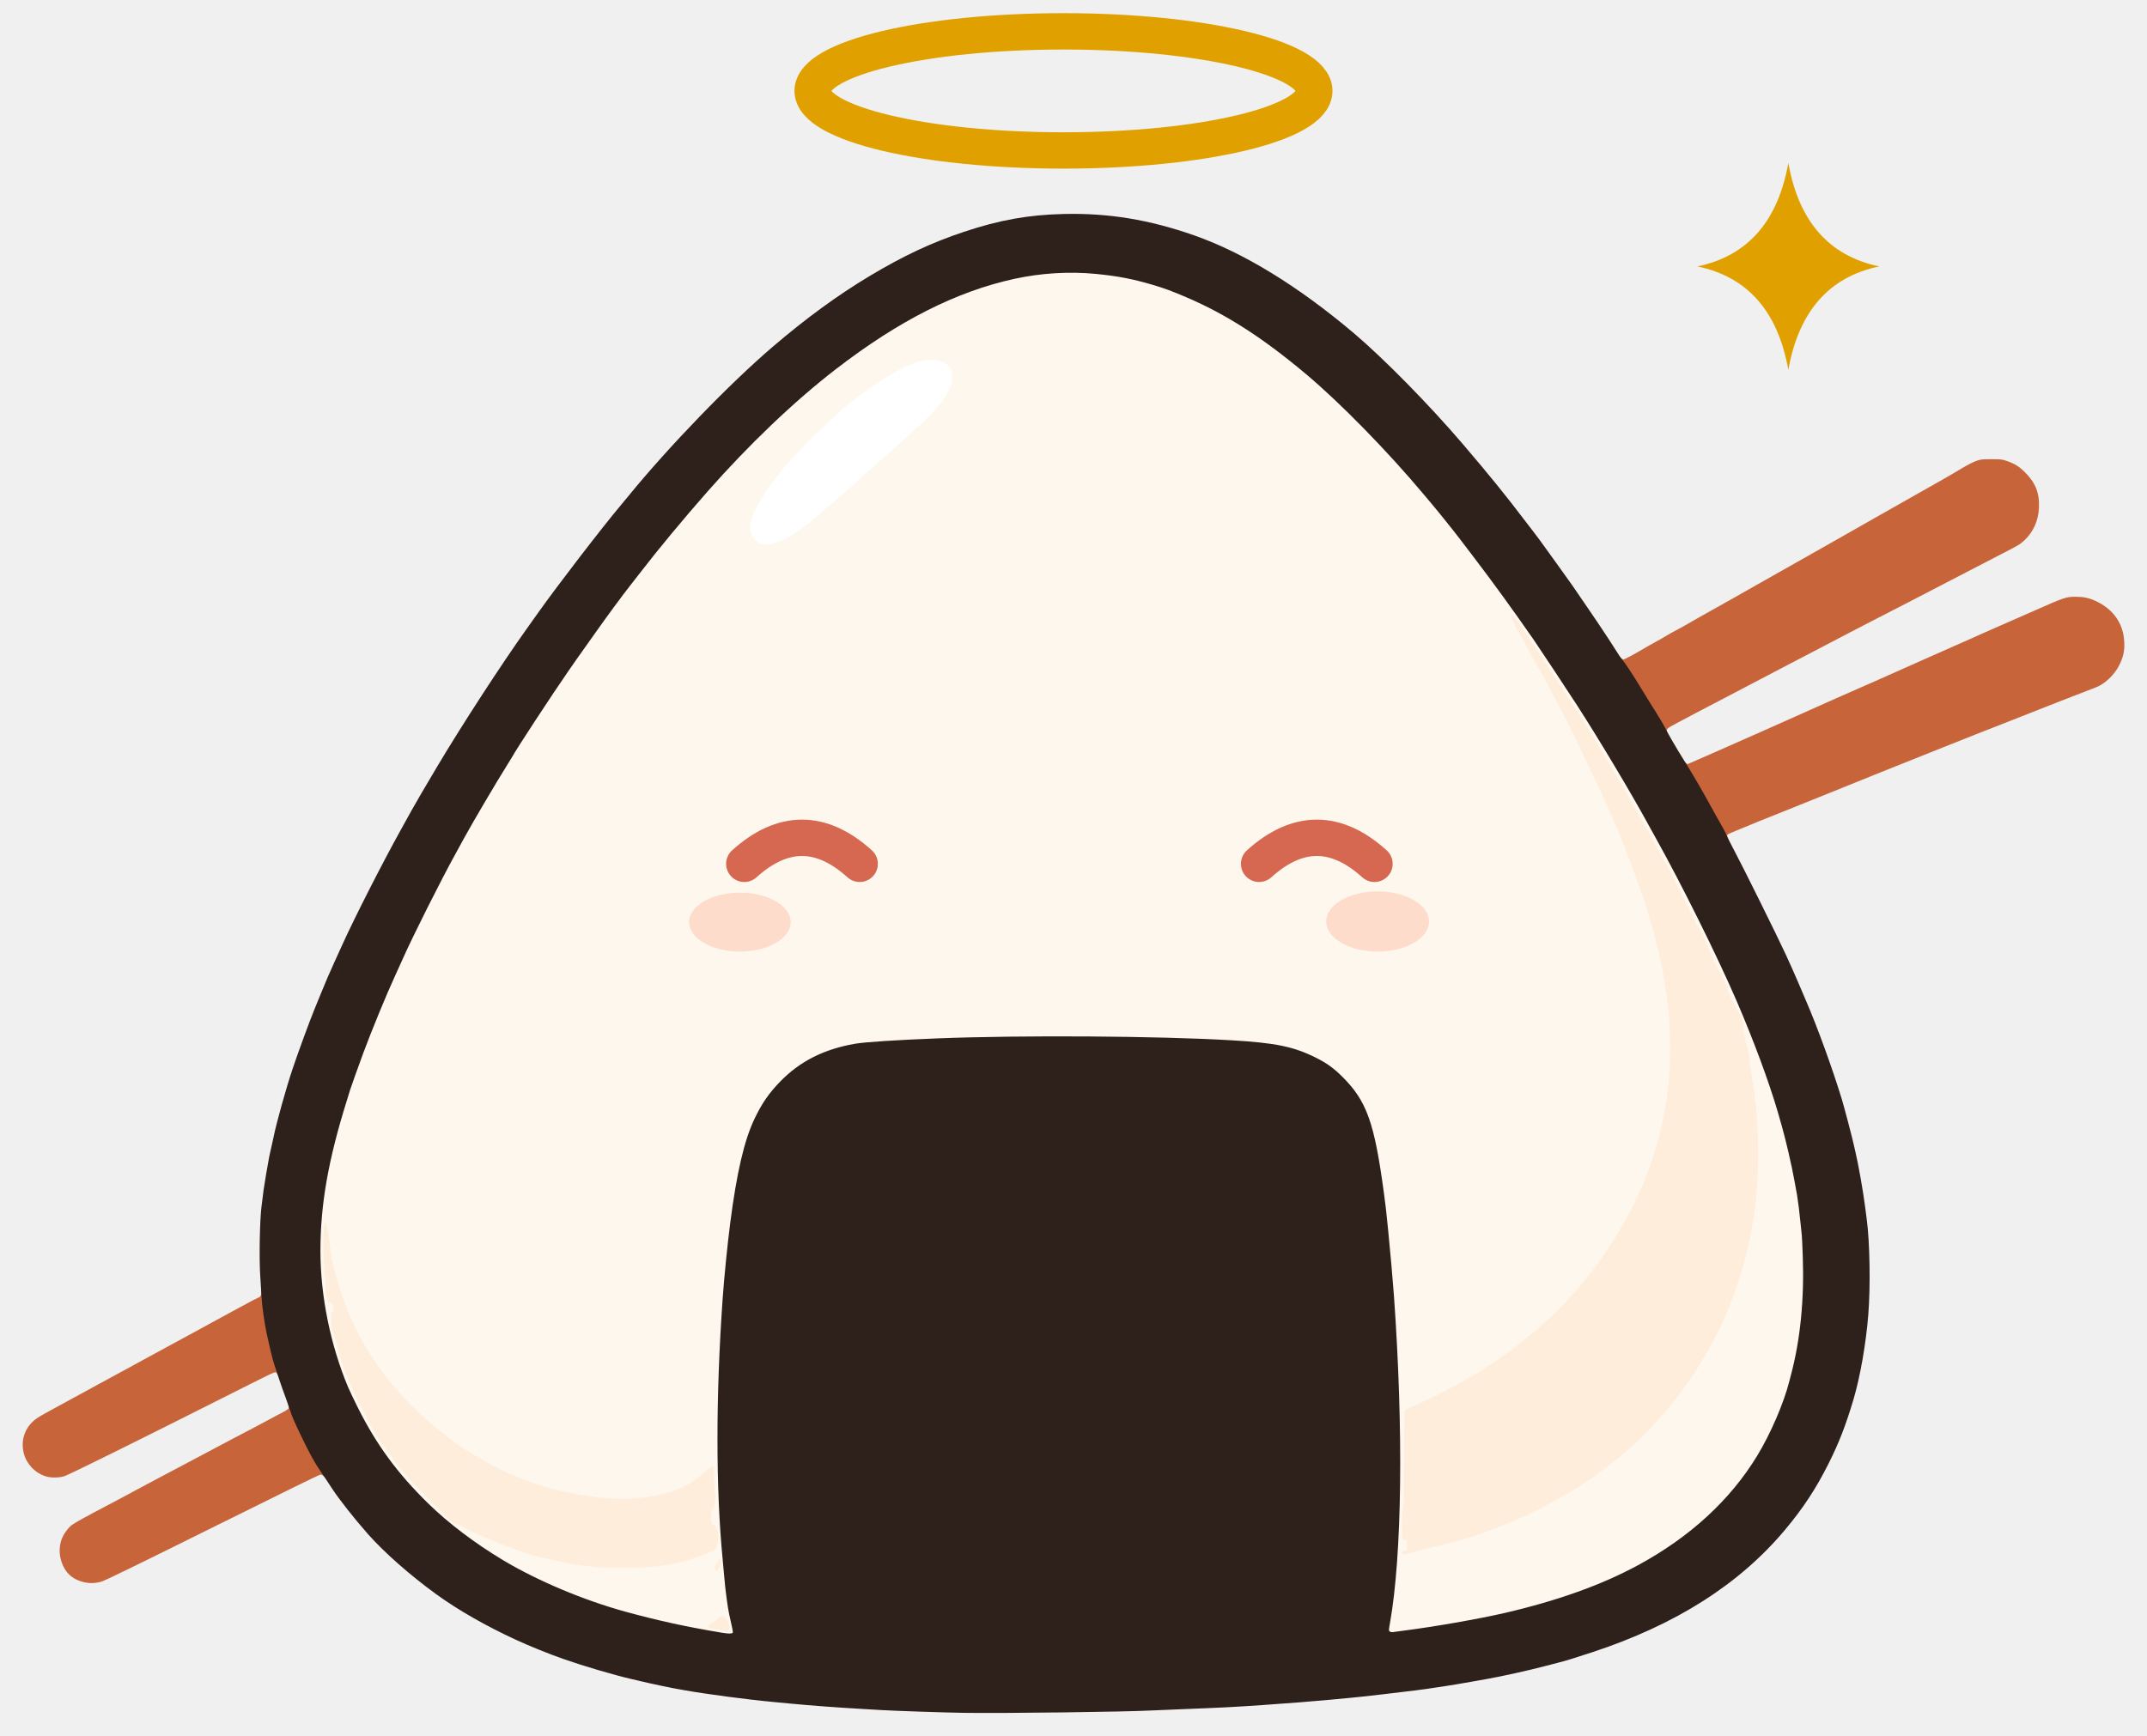
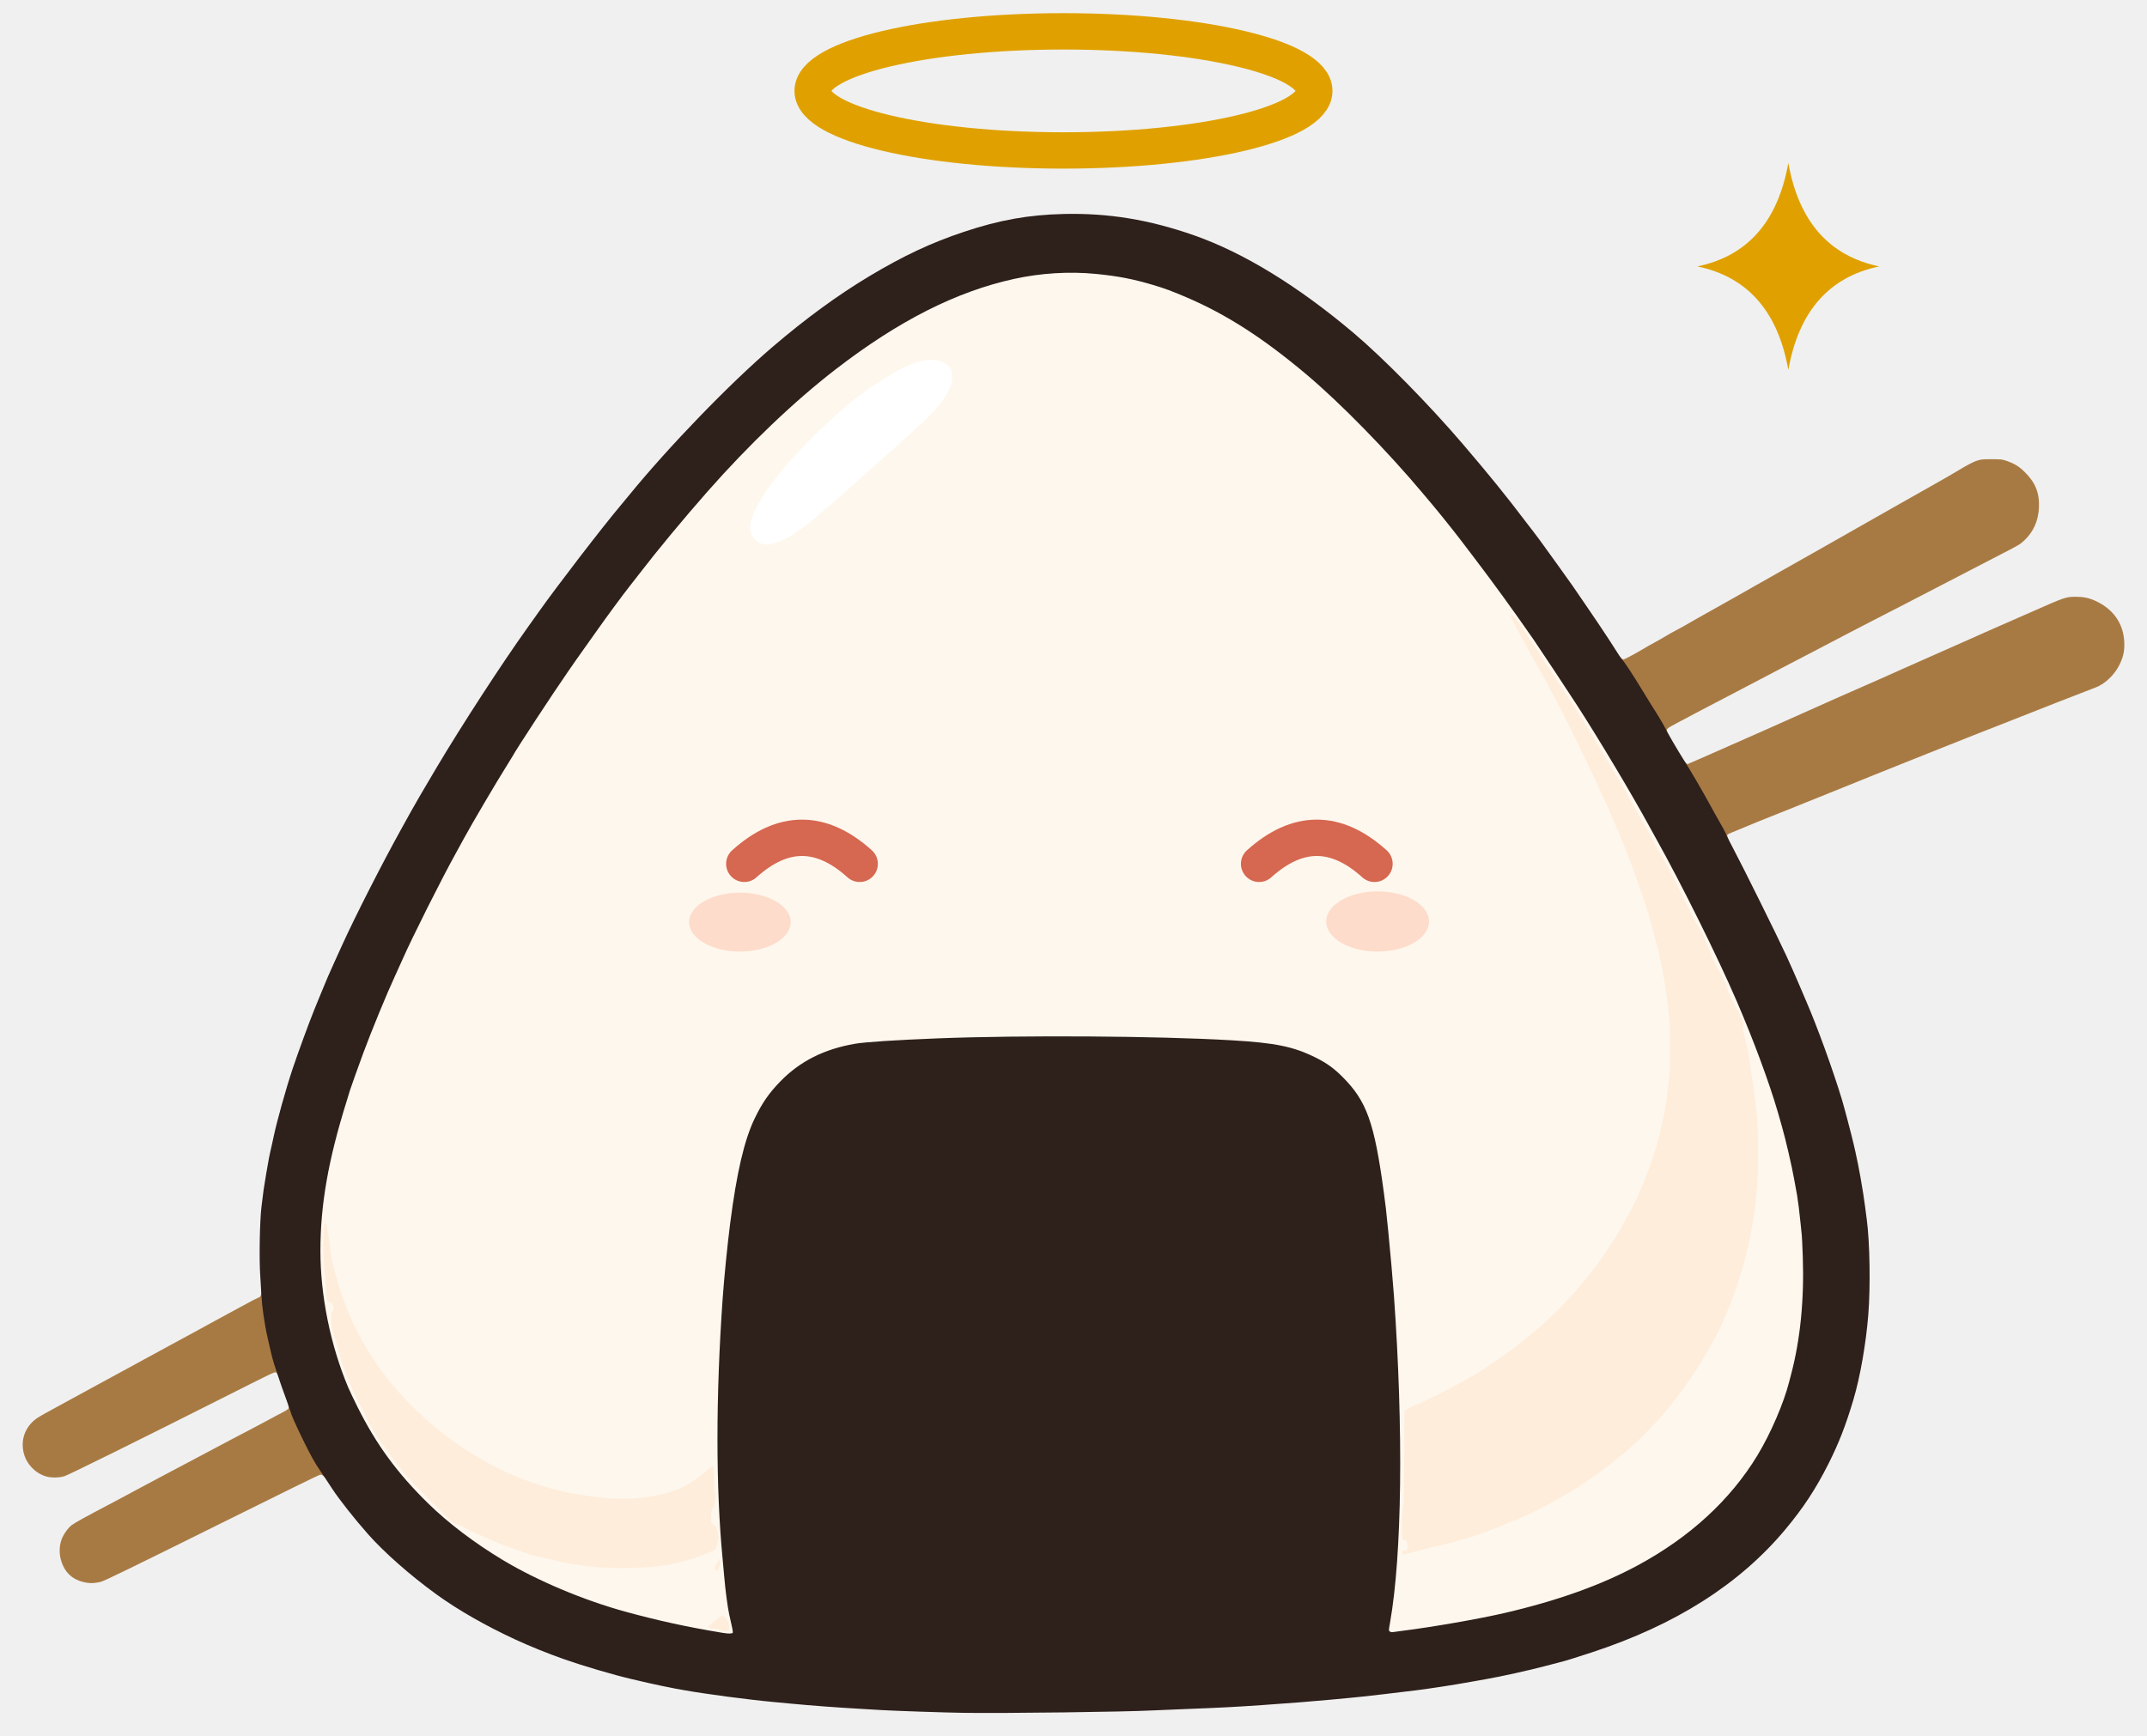
<svg xmlns="http://www.w3.org/2000/svg" viewBox="168 360 3424 2768" role="img" aria-label="Ben, relieved">
-   <path id="chopsticks" d="m 307.5,2884.987 c -22.695,-3.362 -36.662,-15.602 -42.516,-37.254 -2.709,-10.021 -2.336,-21.823 0.991,-31.382 2.848,-8.183 10.363,-18.906 16.488,-23.526 4.939,-3.725 24.267,-14.389 59.537,-32.847 10.175,-5.325 23,-12.158 28.5,-15.184 10.624,-5.845 42.326,-22.74 85,-45.297 14.3,-7.559 32.975,-17.459 41.5,-22 31.419,-16.736 51.019,-27.076 72,-37.984 11.825,-6.148 25.1,-13.22 29.5,-15.716 4.4,-2.496 12.594,-6.841 18.209,-9.655 5.615,-2.814 10.661,-5.962 11.213,-6.994 0.713,-1.332 0.541,-3.509 -0.594,-7.497 -1.292,-4.541 -1.357,-5.91 -0.341,-7.134 0.692,-0.833 1.696,-1.515 2.232,-1.515 1.426,0 14.56,12.906 16.752,16.462 1.03,1.671 3.204,6.638 4.831,11.039 3.469,9.386 24.22,52.923 31.441,65.966 2.751,4.969 7.196,12.389 9.879,16.488 5.787,8.845 6.133,11.812 1.8,15.457 -1.692,1.424 -3.55,2.589 -4.129,2.589 -0.579,0 -2.803,-1.581 -4.942,-3.514 -3.111,-2.811 -4.411,-3.384 -6.493,-2.861 -3.058,0.767 -52.642,25.081 -165.359,81.086 -129.645,64.415 -178.101,88.016 -184,89.62 -7.188,1.954 -15.282,2.578 -21.5,1.657 z m -66.702,-169.918 c -17.054,-5.453 -30.443,-19.543 -34.816,-36.64 -4.749,-18.569 0.092,-36.447 13.518,-49.919 4.856,-4.873 9.718,-8.047 25.5,-16.651 10.725,-5.846 24,-13.089 29.5,-16.094 5.5,-3.005 15.4,-8.406 22,-12.002 6.6,-3.596 18.75,-10.233 27,-14.749 16.262,-8.902 32.879,-17.926 52.5,-28.512 6.875,-3.709 16.325,-8.89 21,-11.514 4.675,-2.623 25.375,-13.874 46,-25.002 20.625,-11.128 41.325,-22.375 46,-24.995 4.675,-2.619 14.575,-8.036 22,-12.037 7.425,-4.001 25.74,-13.953 40.7,-22.114 14.96,-8.162 27.672,-14.84 28.25,-14.84 2.588,0 5.05,-4.085 5.05,-8.378 0,-7.364 1.976,-7.705 8.559,-1.478 7.239,6.846 8.241,8.925 9.434,19.563 0.921,8.217 1.596,12.644 5.454,35.792 3.396,20.378 9.192,45.49 14.621,63.355 2.67,8.786 2.475,10.537 -1.685,15.142 -4.847,5.365 -7.454,5.302 -9.962,-0.243 -1.057,-2.335 -2.733,-4.398 -3.725,-4.584 -2.456,-0.46 -6.226,1.362 -85.137,41.151 -133.484,67.306 -245.129,122.523 -251.915,124.59 -8.791,2.678 -21.75,2.746 -29.847,0.158 z M 2911.861,1698.295 c -4.724,-4.837 -9.608,-10.82 -10.855,-13.295 -1.247,-2.475 -5.062,-9.225 -8.479,-15 -3.417,-5.775 -9.895,-17.391 -14.397,-25.814 -4.502,-8.422 -9.254,-17.006 -10.56,-19.075 -8.253,-13.073 -24.57,-42.874 -24.57,-44.872 0,-2.579 4.965,-8.239 7.227,-8.239 0.759,0 2.907,1.575 4.773,3.5 1.866,1.925 3.71,3.5 4.098,3.5 0.388,0 17.512,-7.466 38.054,-16.591 20.542,-9.125 45.448,-20.115 55.348,-24.421 16.455,-7.158 28.218,-12.392 86.5,-38.486 46.65,-20.886 76.492,-34.143 90,-39.983 16.229,-7.015 51.059,-22.448 79,-35.003 19.115,-8.589 78.634,-34.974 101.5,-44.994 7.15,-3.133 17.725,-7.854 23.5,-10.489 5.775,-2.636 17.025,-7.596 25,-11.023 7.975,-3.427 30.025,-13.104 49,-21.505 54.542,-24.147 55.595,-24.505 72.098,-24.505 11.704,0 20.731,1.937 30.879,6.625 28.391,13.116 44.359,35.937 45.761,65.403 0.669,14.062 -1.301,23.438 -7.67,36.506 -7.735,15.869 -23.215,30.651 -37.724,36.024 -14.026,5.194 -100.915,39.212 -155.843,61.015 -11.55,4.585 -26.175,10.311 -32.5,12.726 -6.325,2.415 -27.25,10.723 -46.5,18.463 -19.25,7.74 -50.525,20.229 -69.5,27.752 -18.975,7.523 -40.35,16.085 -47.5,19.026 -7.15,2.941 -22,8.946 -33,13.345 -11,4.399 -37.325,15.019 -58.5,23.602 -21.175,8.583 -48.175,19.438 -60,24.123 -26.834,10.632 -47.267,18.918 -61.5,24.941 -6.05,2.56 -13.25,5.541 -16,6.623 -7.837,3.086 -8.29,3.869 -5.583,9.65 2.765,5.904 2.483,8.57 -0.951,8.972 -2.022,0.237 -4.205,-1.434 -11.105,-8.5 z m -95.486,-166.471 c -5.996,-5.805 -9.343,-10.33 -16.146,-21.824 -4.72,-7.975 -10.684,-17.65 -13.254,-21.5 -2.569,-3.85 -9.531,-15.1 -15.471,-25 -5.94,-9.9 -15.458,-25.074 -21.152,-33.72 -5.694,-8.646 -10.353,-16.443 -10.353,-17.327 0,-1.966 5.321,-7.453 7.227,-7.453 0.759,0 2.907,1.575 4.773,3.5 1.866,1.925 4.054,3.5 4.862,3.5 1.758,0 18.607,-8.908 30.852,-16.311 4.832,-2.922 13.286,-7.732 18.786,-10.689 5.5,-2.958 13.958,-7.77 18.795,-10.694 4.837,-2.925 11.137,-6.489 14,-7.921 6.239,-3.122 20.373,-11.042 30.705,-17.207 4.125,-2.461 15.825,-9.051 26,-14.643 10.175,-5.592 26.375,-14.676 36,-20.187 9.625,-5.511 24.925,-14.203 34,-19.316 9.075,-5.113 27.75,-15.683 41.5,-23.487 13.75,-7.804 32.875,-18.609 42.5,-24.01 9.625,-5.401 26.725,-15.094 38,-21.541 35.264,-20.162 63.381,-36.136 96,-54.54 85.017,-47.967 94.096,-53.154 113,-64.563 8.255,-4.982 17.946,-9.949 22.5,-11.532 7.486,-2.602 9.06,-2.781 24.5,-2.794 15.907,-0.013 16.814,0.097 25.23,3.076 11.95,4.23 18.845,8.537 27.789,17.359 17.127,16.892 23.731,33.505 22.659,57 -0.949,20.799 -8.953,38.645 -23.38,52.128 -6.584,6.154 -9.092,7.657 -34.798,20.858 -21.457,11.019 -45.13,23.291 -96,49.765 -39.964,20.799 -79.242,41.089 -119,61.473 -20.35,10.433 -37.45,19.313 -38,19.733 -0.55,0.42 -19.45,10.331 -42,22.023 -22.55,11.693 -49.775,25.885 -60.5,31.537 -40.192,21.182 -59.128,31.111 -81,42.471 -30.982,16.092 -62.325,32.564 -82.25,43.225 -18.607,9.957 -18.554,9.892 -14.506,17.533 1.754,3.311 2.007,4.633 1.151,6 -2.351,3.751 -5.156,2.69 -13.02,-4.923 z" fill="#c8643a" />
+   <path id="chopsticks" d="m 307.5,2884.987 c -22.695,-3.362 -36.662,-15.602 -42.516,-37.254 -2.709,-10.021 -2.336,-21.823 0.991,-31.382 2.848,-8.183 10.363,-18.906 16.488,-23.526 4.939,-3.725 24.267,-14.389 59.537,-32.847 10.175,-5.325 23,-12.158 28.5,-15.184 10.624,-5.845 42.326,-22.74 85,-45.297 14.3,-7.559 32.975,-17.459 41.5,-22 31.419,-16.736 51.019,-27.076 72,-37.984 11.825,-6.148 25.1,-13.22 29.5,-15.716 4.4,-2.496 12.594,-6.841 18.209,-9.655 5.615,-2.814 10.661,-5.962 11.213,-6.994 0.713,-1.332 0.541,-3.509 -0.594,-7.497 -1.292,-4.541 -1.357,-5.91 -0.341,-7.134 0.692,-0.833 1.696,-1.515 2.232,-1.515 1.426,0 14.56,12.906 16.752,16.462 1.03,1.671 3.204,6.638 4.831,11.039 3.469,9.386 24.22,52.923 31.441,65.966 2.751,4.969 7.196,12.389 9.879,16.488 5.787,8.845 6.133,11.812 1.8,15.457 -1.692,1.424 -3.55,2.589 -4.129,2.589 -0.579,0 -2.803,-1.581 -4.942,-3.514 -3.111,-2.811 -4.411,-3.384 -6.493,-2.861 -3.058,0.767 -52.642,25.081 -165.359,81.086 -129.645,64.415 -178.101,88.016 -184,89.62 -7.188,1.954 -15.282,2.578 -21.5,1.657 z m -66.702,-169.918 c -17.054,-5.453 -30.443,-19.543 -34.816,-36.64 -4.749,-18.569 0.092,-36.447 13.518,-49.919 4.856,-4.873 9.718,-8.047 25.5,-16.651 10.725,-5.846 24,-13.089 29.5,-16.094 5.5,-3.005 15.4,-8.406 22,-12.002 6.6,-3.596 18.75,-10.233 27,-14.749 16.262,-8.902 32.879,-17.926 52.5,-28.512 6.875,-3.709 16.325,-8.89 21,-11.514 4.675,-2.623 25.375,-13.874 46,-25.002 20.625,-11.128 41.325,-22.375 46,-24.995 4.675,-2.619 14.575,-8.036 22,-12.037 7.425,-4.001 25.74,-13.953 40.7,-22.114 14.96,-8.162 27.672,-14.84 28.25,-14.84 2.588,0 5.05,-4.085 5.05,-8.378 0,-7.364 1.976,-7.705 8.559,-1.478 7.239,6.846 8.241,8.925 9.434,19.563 0.921,8.217 1.596,12.644 5.454,35.792 3.396,20.378 9.192,45.49 14.621,63.355 2.67,8.786 2.475,10.537 -1.685,15.142 -4.847,5.365 -7.454,5.302 -9.962,-0.243 -1.057,-2.335 -2.733,-4.398 -3.725,-4.584 -2.456,-0.46 -6.226,1.362 -85.137,41.151 -133.484,67.306 -245.129,122.523 -251.915,124.59 -8.791,2.678 -21.75,2.746 -29.847,0.158 z M 2911.861,1698.295 c -4.724,-4.837 -9.608,-10.82 -10.855,-13.295 -1.247,-2.475 -5.062,-9.225 -8.479,-15 -3.417,-5.775 -9.895,-17.391 -14.397,-25.814 -4.502,-8.422 -9.254,-17.006 -10.56,-19.075 -8.253,-13.073 -24.57,-42.874 -24.57,-44.872 0,-2.579 4.965,-8.239 7.227,-8.239 0.759,0 2.907,1.575 4.773,3.5 1.866,1.925 3.71,3.5 4.098,3.5 0.388,0 17.512,-7.466 38.054,-16.591 20.542,-9.125 45.448,-20.115 55.348,-24.421 16.455,-7.158 28.218,-12.392 86.5,-38.486 46.65,-20.886 76.492,-34.143 90,-39.983 16.229,-7.015 51.059,-22.448 79,-35.003 19.115,-8.589 78.634,-34.974 101.5,-44.994 7.15,-3.133 17.725,-7.854 23.5,-10.489 5.775,-2.636 17.025,-7.596 25,-11.023 7.975,-3.427 30.025,-13.104 49,-21.505 54.542,-24.147 55.595,-24.505 72.098,-24.505 11.704,0 20.731,1.937 30.879,6.625 28.391,13.116 44.359,35.937 45.761,65.403 0.669,14.062 -1.301,23.438 -7.67,36.506 -7.735,15.869 -23.215,30.651 -37.724,36.024 -14.026,5.194 -100.915,39.212 -155.843,61.015 -11.55,4.585 -26.175,10.311 -32.5,12.726 -6.325,2.415 -27.25,10.723 -46.5,18.463 -19.25,7.74 -50.525,20.229 -69.5,27.752 -18.975,7.523 -40.35,16.085 -47.5,19.026 -7.15,2.941 -22,8.946 -33,13.345 -11,4.399 -37.325,15.019 -58.5,23.602 -21.175,8.583 -48.175,19.438 -60,24.123 -26.834,10.632 -47.267,18.918 -61.5,24.941 -6.05,2.56 -13.25,5.541 -16,6.623 -7.837,3.086 -8.29,3.869 -5.583,9.65 2.765,5.904 2.483,8.57 -0.951,8.972 -2.022,0.237 -4.205,-1.434 -11.105,-8.5 z m -95.486,-166.471 c -5.996,-5.805 -9.343,-10.33 -16.146,-21.824 -4.72,-7.975 -10.684,-17.65 -13.254,-21.5 -2.569,-3.85 -9.531,-15.1 -15.471,-25 -5.94,-9.9 -15.458,-25.074 -21.152,-33.72 -5.694,-8.646 -10.353,-16.443 -10.353,-17.327 0,-1.966 5.321,-7.453 7.227,-7.453 0.759,0 2.907,1.575 4.773,3.5 1.866,1.925 4.054,3.5 4.862,3.5 1.758,0 18.607,-8.908 30.852,-16.311 4.832,-2.922 13.286,-7.732 18.786,-10.689 5.5,-2.958 13.958,-7.77 18.795,-10.694 4.837,-2.925 11.137,-6.489 14,-7.921 6.239,-3.122 20.373,-11.042 30.705,-17.207 4.125,-2.461 15.825,-9.051 26,-14.643 10.175,-5.592 26.375,-14.676 36,-20.187 9.625,-5.511 24.925,-14.203 34,-19.316 9.075,-5.113 27.75,-15.683 41.5,-23.487 13.75,-7.804 32.875,-18.609 42.5,-24.01 9.625,-5.401 26.725,-15.094 38,-21.541 35.264,-20.162 63.381,-36.136 96,-54.54 85.017,-47.967 94.096,-53.154 113,-64.563 8.255,-4.982 17.946,-9.949 22.5,-11.532 7.486,-2.602 9.06,-2.781 24.5,-2.794 15.907,-0.013 16.814,0.097 25.23,3.076 11.95,4.23 18.845,8.537 27.789,17.359 17.127,16.892 23.731,33.505 22.659,57 -0.949,20.799 -8.953,38.645 -23.38,52.128 -6.584,6.154 -9.092,7.657 -34.798,20.858 -21.457,11.019 -45.13,23.291 -96,49.765 -39.964,20.799 -79.242,41.089 -119,61.473 -20.35,10.433 -37.45,19.313 -38,19.733 -0.55,0.42 -19.45,10.331 -42,22.023 -22.55,11.693 -49.775,25.885 -60.5,31.537 -40.192,21.182 -59.128,31.111 -81,42.471 -30.982,16.092 -62.325,32.564 -82.25,43.225 -18.607,9.957 -18.554,9.892 -14.506,17.533 1.754,3.311 2.007,4.633 1.151,6 -2.351,3.751 -5.156,2.69 -13.02,-4.923 z" fill="#a87a43" />
  <path id="body" d="m 1704,3077.374 c -29.597,-0.446 -110.042,-3.157 -129.5,-4.363 -8.8,-0.546 -24.325,-1.463 -34.5,-2.039 -37.371,-2.115 -79.365,-5.271 -113,-8.49 -8.525,-0.816 -20.675,-1.96 -27,-2.542 -37.914,-3.488 -107.687,-12.72 -139.5,-18.459 -4.95,-0.893 -12.375,-2.229 -16.5,-2.97 -8.087,-1.452 -32.749,-6.612 -42.5,-8.892 -3.3,-0.772 -9.375,-2.185 -13.5,-3.141 -4.125,-0.956 -9.975,-2.313 -13,-3.017 -28.674,-6.668 -76.672,-20.817 -108.112,-31.868 -17.155,-6.03 -23.758,-8.586 -51.638,-19.99 -39.974,-16.35 -94.794,-45.263 -130.742,-68.954 -38.951,-25.67 -92.645,-70.33 -114.68,-95.386 C 746.12,2780.305 723.014,2750.78 711,2732.094 c -4.675,-7.271 -11.39,-17.355 -14.923,-22.407 -10.349,-14.803 -17.626,-27.674 -29.786,-52.687 -13.129,-27.006 -18.393,-39.014 -20.824,-47.5 -0.945,-3.3 -4.406,-13.2 -7.691,-22 -3.285,-8.8 -7.488,-20.725 -9.341,-26.5 -1.852,-5.775 -4.531,-13.875 -5.952,-18 -3.745,-10.869 -6.075,-19.514 -9.971,-37 -1.9,-8.525 -3.942,-17.573 -4.539,-20.107 -0.597,-2.534 -1.48,-7.259 -1.963,-10.5 -0.483,-3.241 -1.853,-11.968 -3.044,-19.393 -1.191,-7.425 -2.529,-20.25 -2.975,-28.5 -0.445,-8.25 -1.345,-23.1 -2,-33 -1.783,-26.958 -0.749,-86.065 1.898,-108.5 2.953,-25.033 3.816,-31.098 7.612,-53.5 4.064,-23.981 4.668,-27.045 9.464,-48 0.504,-2.2 1.675,-7.6 2.602,-12 5.144,-24.398 19.594,-76.082 29.916,-107 8.543,-25.591 26.847,-75.506 35.02,-95.5 2.585,-6.325 7.093,-17.35 10.017,-24.5 9.252,-22.625 13.079,-31.539 21.251,-49.5 4.379,-9.625 10.31,-22.675 13.18,-29 20.345,-44.838 63.541,-129.69 93.415,-183.5 5.496,-9.9 12.97,-23.4 16.608,-30 6.334,-11.491 20.72,-36.145 40.612,-69.6 40.022,-67.31 103.397,-164.815 144.875,-222.9 4.517,-6.325 12.201,-17.125 17.075,-24 30.629,-43.197 101.922,-135.914 131.872,-171.501 3.35,-3.98 8.791,-10.548 12.091,-14.594 9.473,-11.616 47.997,-56.442 57.435,-66.832 70.944,-78.088 130.675,-135.516 191.565,-184.178 43.36,-34.652 79.258,-59.893 119.67,-84.145 54.291,-32.58 98.653,-53.405 151.007,-70.885 56.687,-18.927 102.869,-27.192 159.324,-28.514 71.271,-1.669 136.229,8.983 207.869,34.086 60.223,21.102 127.602,58.471 192.345,106.676 72.289,53.822 126.608,104.631 199.798,186.887 40.343,45.34 86.675,101.777 121.499,148 3.522,4.675 8.729,11.425 11.571,15 5.4,6.793 10.15,13.297 39.802,54.5 22.02,30.597 24.754,34.502 43.074,61.5 8.024,11.825 17.211,25.325 20.416,30 8.088,11.799 27.801,41.941 33.431,51.118 2.571,4.19 5.419,8.237 6.329,8.992 2.533,2.102 18.213,25.903 29.743,45.148 5.681,9.483 12.9,21.22 16.041,26.083 9.624,14.899 21.105,34.089 22.565,37.717 1.645,4.089 20.009,35.663 28.175,48.442 11.788,18.448 31.112,51.493 43.858,75 5.07,9.35 12.491,22.625 16.491,29.5 4,6.875 7.793,14.147 8.43,16.159 0.637,2.013 5.684,12.137 11.217,22.5 14.905,27.916 70.927,140.996 84.391,170.341 6.435,14.025 14.839,32.925 18.676,42 3.837,9.075 9.794,23.025 13.238,31 17.945,41.554 41.626,106.751 56.844,156.5 3.603,11.778 15.665,57.589 18.694,71 1.118,4.95 2.457,10.8 2.975,13 4.927,20.903 12.347,62.883 15.465,87.5 0.871,6.875 2.041,15.875 2.599,20 4.927,36.378 6.089,106.914 2.505,152.071 -3.677,46.33 -12.935,99.301 -23.67,135.429 -12.27,41.294 -23.111,69.19 -39.831,102.5 -20.475,40.789 -40.222,70.658 -71.07,107.5 -61.339,73.257 -165.435,137.045 -290.969,178.302 -29.044,9.545 -42.782,13.773 -52.5,16.157 -4.95,1.214 -15.525,3.962 -23.5,6.107 -22.883,6.154 -70.658,16.709 -92.5,20.438 -4.4,0.751 -12.95,2.276 -19,3.388 -16.91,3.109 -45.37,7.869 -51.5,8.612 -3.025,0.367 -9.325,1.3 -14,2.073 -12.408,2.051 -37.387,5.228 -78.25,9.949 -32.109,3.71 -40.25,4.596 -54.75,5.957 -8.525,0.8 -22.925,2.158 -32,3.016 -26.312,2.489 -63.4,5.407 -107.5,8.457 -45.629,3.155 -63.69,4.087 -126.5,6.523 -20.625,0.8 -42.225,1.709 -48,2.021 -44.1,2.377 -237.908,4.855 -303,3.873 z" fill="#fef7ed" />
  <path id="shade" d="m 1321,2960.891 c -3.575,-0.392 -7.767,-1.202 -9.315,-1.802 -1.548,-0.599 -4.725,-1.09 -7.059,-1.09 -2.334,0 -5.117,-0.649 -6.185,-1.443 -1.875,-1.393 -1.821,-1.548 1.559,-4.521 1.925,-1.693 5.993,-4.821 9.04,-6.952 3.047,-2.131 6.14,-4.597 6.872,-5.479 3.662,-4.413 11.545,0.951 13.89,9.452 3.23,11.704 2.235,13.042 -8.803,11.834 z m -11.965,-96.826 c -1.831,-3.42 -1.162,-6.622 1.965,-9.408 1.865,-1.662 3,-3.647 3,-5.249 0,-4.14 2.458,-2.254 2.827,2.168 0.237,2.848 -0.448,5.361 -2.5,9.169 -1.555,2.886 -3.149,5.248 -3.542,5.25 -0.393,0 -1.181,-0.867 -1.75,-1.931 z M 1136.5,2860.957 c -15.886,-0.699 -25.802,-1.692 -45,-4.51 -20.395,-2.993 -23.087,-3.526 -48,-9.506 -4.4,-1.056 -12.43,-2.859 -17.845,-4.006 -9.708,-2.057 -17.705,-4.692 -51.148,-16.858 -14.291,-5.199 -52.575,-22.065 -63.007,-27.758 -7.789,-4.251 -10.267,-5.305 -13.697,-5.827 -2.074,-0.316 -5.805,-2.193 -8.5,-4.277 -2.642,-2.043 -20.339,-19.465 -39.327,-38.715 -36.073,-36.571 -42.494,-44.108 -65.716,-77.145 -5.632,-8.012 -11.554,-16.065 -13.162,-17.895 -1.607,-1.831 -3.25,-4.37 -3.65,-5.644 -0.4,-1.274 -3.083,-5.916 -5.961,-10.316 -2.878,-4.4 -5.568,-9.081 -5.976,-10.402 -1.445,-4.672 -8.673,-19.621 -10.922,-22.589 -4.092,-5.4 -14.797,-28.532 -21.219,-45.852 -0.784,-2.114 -2.333,-5.624 -3.444,-7.8 -3.139,-6.152 -10.053,-27.718 -11.978,-37.357 -0.93,-4.658 -2.157,-9.033 -4.487,-16 -1.868,-5.585 -2.87,-8.691 -5.165,-16 -0.898,-2.862 -1.697,-9.632 -1.868,-15.834 -0.256,-9.281 -0.022,-11.288 1.632,-14 3.744,-6.14 1.724,-14.2 -3.722,-14.851 -1.451,-0.173 -2.961,-0.99 -3.356,-1.815 -3.045,-6.365 -3.484,-9.266 -3.484,-23 0,-7.975 -0.415,-15.146 -0.923,-15.934 -1.04,-1.617 -1.196,-3.608 -2.465,-31.566 -0.932,-20.537 0.116,-51.129 1.811,-52.823 1.654,-1.654 2.883,0.271 3.56,5.574 0.369,2.887 1.107,6.824 1.64,8.749 0.534,1.925 1.39,7.325 1.903,12 3.085,28.101 4.46,34.594 14.937,70.5 15.999,54.834 43.998,107.874 81.293,154 40.754,50.404 95.713,96.497 152.244,127.685 16.678,9.201 40.121,20.815 42.016,20.815 0.363,0 4.333,1.618 8.822,3.595 19.301,8.502 50.098,18.494 70.662,22.926 4.125,0.889 9.3,2.042 11.5,2.562 8.07,1.907 34.369,6.043 47.5,7.471 34.271,3.725 63.463,2.89 91,-2.603 35.747,-7.13 54.19,-16.099 81.638,-39.701 4.637,-3.987 8.811,-7.25 9.274,-7.25 2.248,0 2.801,3.805 2.881,19.801 0.052,10.42 0.558,18.731 1.272,20.896 0.792,2.401 0.955,6.452 0.489,12.199 -0.556,6.871 -1.287,9.636 -3.626,13.726 -2.638,4.613 -2.929,6.01 -2.929,14.059 0,9.437 1.211,12.799 4.615,12.812 1.283,0.01 2.559,1.983 4.523,7.007 3.121,7.984 3.497,13.616 1.398,20.912 -0.805,2.798 -1.7,6.27 -1.988,7.715 -0.673,3.374 -2.517,4.521 -17.048,10.61 -18.186,7.62 -45.672,15.475 -63.5,18.148 -24.883,3.731 -63.249,5.402 -93.5,4.071 z m 1267.965,-22.014 c -0.359,-0.581 -0.369,-2.188 -0.022,-3.571 0.54,-2.151 1.037,-2.425 3.435,-1.899 4.22,0.927 5.414,-1.185 4.619,-8.17 -1.039,-9.127 -1.278,-9.597 -4.558,-8.941 -2.653,0.531 -2.91,0.304 -3.554,-3.126 -1.723,-9.185 -0.131,-51.603 2.071,-55.165 0.369,-0.597 0.843,-33.819 1.054,-73.828 0.211,-40.009 0.407,-73.038 0.437,-73.398 0.088,-1.085 10.596,-6.684 18.314,-9.759 23.955,-9.546 79.447,-38.722 105.739,-55.595 15.713,-10.083 45.685,-31.113 55.505,-38.944 31.501,-25.122 35.801,-28.792 53.853,-45.963 53.432,-50.824 95.855,-108.083 130.828,-176.584 16.894,-33.09 35.794,-84.126 42.957,-116 1.051,-4.675 2.983,-13.225 4.295,-19 3.832,-16.871 6.869,-35.446 8.462,-51.75 0.605,-6.188 1.662,-16.312 2.349,-22.5 1.516,-13.64 1.361,-71.492 -0.24,-89.75 -2.17,-24.752 -5.244,-47.868 -9.041,-68 -6.805,-36.081 -6.981,-36.841 -18.46,-79.84 -10.491,-39.299 -39.603,-119.64 -60.028,-165.66 -3.662,-8.25 -7.924,-17.925 -9.473,-21.5 -19.15,-44.208 -66.652,-142.444 -84.139,-174 -4.114,-7.425 -9.163,-17.075 -11.218,-21.444 -2.055,-4.369 -5.827,-11.344 -8.382,-15.5 -4.83,-7.857 -10.241,-17.521 -20.751,-37.056 -3.403,-6.325 -8.131,-14.875 -10.507,-19 -13.437,-23.33 -22.338,-42 -20.023,-42 2.966,0 13.736,13.643 24.133,30.571 2.542,4.139 5.932,9.191 7.533,11.227 1.601,2.036 6.238,8.877 10.304,15.202 4.066,6.325 13.051,19.976 19.967,30.335 6.916,10.359 14.317,21.609 16.447,25 4.932,7.851 11.373,17.751 25.804,39.665 6.339,9.625 13.683,21.325 16.322,26 2.638,4.675 6.444,10.975 8.457,14 2.013,3.025 7.52,12.025 12.239,20 4.719,7.975 10.093,17.059 11.943,20.188 1.85,3.128 6.121,10.103 9.492,15.5 3.371,5.397 8.393,13.863 11.162,18.812 2.768,4.95 6.915,12.047 9.216,15.77 2.301,3.724 4.68,8.224 5.287,10 0.607,1.776 2.41,4.947 4.006,7.046 1.596,2.099 4.947,7.949 7.447,13 2.5,5.051 5.752,10.984 7.226,13.184 3.784,5.646 11.695,19.811 19.476,34.876 3.658,7.082 7.754,14.499 9.101,16.482 1.348,1.983 2.465,4.064 2.482,4.624 0.018,0.56 2.941,5.518 6.497,11.018 3.556,5.5 7.838,12.925 9.517,16.5 6.93,14.755 17.694,36.831 21.18,43.438 2.05,3.884 5.562,10.887 7.806,15.562 6.854,14.281 11.885,23.652 17.502,32.599 2.953,4.704 7.025,12.905 9.049,18.226 7.118,18.713 13.305,32.864 18.462,42.222 11.187,20.301 13.328,24.811 16.588,34.953 1.856,5.775 5.223,13.875 7.481,18 2.258,4.125 5.234,9.75 6.613,12.5 1.379,2.75 3.305,6.127 4.282,7.503 0.976,1.377 3.228,6.271 5.004,10.875 2.875,7.455 3.106,8.78 2.111,12.101 -1.192,3.977 -1.449,2.624 5.723,30.021 1.656,6.325 3.319,15.1 3.696,19.5 0.377,4.4 2.012,15.875 3.633,25.5 2.782,16.517 5.462,36.503 7.779,58 3.247,30.135 3.783,86.837 1.162,123 -5.606,77.343 -26.54,155.843 -60.801,228.001 -5.906,12.438 -29.485,53.6 -37.807,65.999 -30.209,45.007 -55.911,76.1 -90.117,109.018 -29.942,28.814 -74.154,62.222 -111.428,84.197 -31.112,18.343 -59.417,32.921 -83.462,42.987 -55.086,23.06 -79.412,31.132 -127.5,42.307 -10.725,2.492 -26.715,6.547 -35.534,9.011 -17.451,4.875 -18.038,4.981 -19.001,3.422 z" fill="#feeddb" />
  <path id="highlight" d="m 1382.255,1227.104 c -8.991,-3.345 -14.187,-8.768 -16.786,-17.523 -2.112,-7.112 -1.806,-11.899 1.409,-22.081 3.171,-10.041 7.558,-19.088 15.03,-31 2.76,-4.4 5.91,-9.621 7.001,-11.603 1.09,-1.982 5.608,-8.281 10.04,-14 4.432,-5.718 9.744,-12.592 11.805,-15.276 25.389,-33.059 91.455,-97.727 124.747,-122.106 4.4,-3.222 12.05,-8.866 17,-12.541 4.95,-3.676 10.125,-7.251 11.5,-7.945 1.375,-0.694 6.775,-4.054 12,-7.466 17.747,-11.589 29.75,-18.098 45.203,-24.513 27.486,-11.411 52.681,-8.72 62.297,6.653 2.792,4.465 3,5.461 3,14.405 0,9.57 -0.021,9.651 -5.177,20 -9.012,18.087 -23.797,35.34 -52.757,61.562 -9.386,8.499 -19.316,17.583 -22.066,20.187 -6.343,6.006 -20.982,19.065 -34.5,30.776 -5.775,5.003 -14.347,12.644 -19.05,16.981 -4.702,4.337 -13.688,12.385 -19.968,17.885 -6.28,5.5 -14.412,12.7 -18.072,16 -12.45,11.227 -26.621,23.546 -32.023,27.839 -2.963,2.355 -7.413,6.211 -9.888,8.57 -11.404,10.868 -40.684,31.942 -51.433,37.02 -20.805,9.827 -29.83,11.704 -39.313,8.176 z" fill="#ffffff" />
  <g id="blush" fill="#fddccb">
    <ellipse cx="1348" cy="1831" rx="81" ry="47" />
    <ellipse cx="2365" cy="1830" rx="82" ry="48" />
  </g>
  <path d="M 1355,1738 Q 1447,1655 1539,1738 M 2176,1738 Q 2268,1655 2360,1738" fill="none" stroke="#d66750" stroke-width="58" stroke-linecap="round" stroke-linejoin="round" />
  <path id="outline-and-nori" d="m 1704,3092.374 c -29.597,-0.446 -110.042,-3.157 -129.5,-4.363 -8.8,-0.546 -24.325,-1.463 -34.5,-2.039 -37.371,-2.115 -79.365,-5.271 -113,-8.49 -8.525,-0.816 -20.675,-1.96 -27,-2.542 -37.914,-3.488 -107.687,-12.72 -139.5,-18.459 -4.95,-0.893 -12.375,-2.229 -16.5,-2.97 -8.087,-1.452 -32.749,-6.612 -42.5,-8.892 -3.3,-0.772 -9.375,-2.185 -13.5,-3.141 -4.125,-0.956 -9.975,-2.313 -13,-3.017 -28.674,-6.668 -76.672,-20.817 -108.112,-31.868 -24.743,-8.697 -54.132,-20.57 -76.405,-30.867 -48.256,-22.309 -91.88,-47.28 -126.865,-72.62 -40.933,-29.648 -83.01,-66.71 -108.545,-95.606 -21.932,-24.82 -45.658,-54.873 -57.236,-72.5 -4.154,-6.325 -9.181,-13.975 -11.171,-17 -1.99,-3.025 -5.503,-8.2 -7.806,-11.5 -8.134,-11.651 -16.271,-26.26 -27.569,-49.5 -13.129,-27.006 -18.393,-39.014 -20.824,-47.5 -0.945,-3.3 -4.406,-13.2 -7.691,-22 -3.285,-8.8 -7.488,-20.725 -9.341,-26.5 -1.852,-5.775 -4.531,-13.875 -5.952,-18 -3.745,-10.869 -6.075,-19.514 -9.971,-37 -1.9,-8.525 -3.942,-17.573 -4.539,-20.107 -0.597,-2.534 -1.48,-7.259 -1.963,-10.5 -0.483,-3.241 -1.853,-11.968 -3.044,-19.393 -1.191,-7.425 -2.529,-20.25 -2.975,-28.5 -0.445,-8.25 -1.345,-23.1 -2,-33 -1.783,-26.958 -0.749,-86.065 1.898,-108.5 2.953,-25.033 3.816,-31.098 7.612,-53.5 4.064,-23.981 4.668,-27.045 9.464,-48 0.504,-2.2 1.675,-7.6 2.602,-12 5.144,-24.398 19.594,-76.082 29.916,-107 8.543,-25.591 26.847,-75.506 35.02,-95.5 2.585,-6.325 7.093,-17.35 10.017,-24.5 9.252,-22.625 13.079,-31.539 21.251,-49.5 4.379,-9.625 10.31,-22.675 13.18,-29 20.345,-44.838 63.541,-129.69 93.415,-183.5 5.496,-9.9 12.97,-23.4 16.608,-30 6.334,-11.491 20.72,-36.145 40.612,-69.6 40.022,-67.31 103.397,-164.815 144.875,-222.9 4.517,-6.325 12.201,-17.125 17.075,-24 30.629,-43.197 101.922,-135.914 131.872,-171.501 3.35,-3.98 8.791,-10.548 12.091,-14.594 63.952,-78.422 160.967,-178.796 229.5,-237.447 53.004,-45.361 103.678,-82.407 154.17,-112.707 54.291,-32.58 98.653,-53.405 151.007,-70.885 56.687,-18.927 102.869,-27.192 159.324,-28.514 71.271,-1.669 136.229,8.983 207.869,34.086 78.908,27.65 165.974,80.99 254.631,155.998 47.725,40.377 120.614,114.566 174.041,177.142 42.872,50.214 69.434,83.008 99.959,123.412 5.225,6.916 11.132,14.585 13.127,17.042 3.804,4.685 8.8,11.537 38.256,52.468 22.02,30.597 24.754,34.502 43.074,61.5 8.024,11.825 17.211,25.325 20.416,30 8.088,11.799 27.801,41.941 33.431,51.118 2.571,4.19 5.419,8.237 6.329,8.992 2.533,2.102 18.213,25.903 29.743,45.148 5.681,9.483 12.9,21.22 16.041,26.083 9.624,14.899 21.105,34.089 22.565,37.717 1.645,4.089 20.009,35.663 28.175,48.442 11.788,18.448 31.112,51.493 43.858,75 5.07,9.35 12.491,22.625 16.491,29.5 4,6.875 7.793,14.147 8.43,16.159 0.637,2.013 5.684,12.137 11.217,22.5 14.905,27.916 70.927,140.996 84.391,170.341 6.435,14.025 14.839,32.925 18.676,42 3.837,9.075 9.794,23.025 13.238,31 17.945,41.554 41.626,106.751 56.844,156.5 3.603,11.778 15.665,57.589 18.694,71 1.118,4.95 2.457,10.8 2.975,13 4.927,20.903 12.347,62.883 15.465,87.5 0.871,6.875 2.041,15.875 2.599,20 4.927,36.378 6.089,106.914 2.505,152.071 -3.677,46.33 -12.935,99.301 -23.67,135.429 -12.27,41.294 -23.111,69.19 -39.831,102.5 -19.946,39.734 -40.287,70.707 -68.96,105 -73.002,87.312 -174.765,151.988 -308.08,195.802 -29.044,9.545 -42.782,13.773 -52.5,16.157 -4.95,1.214 -15.525,3.962 -23.5,6.107 -22.883,6.154 -70.658,16.709 -92.5,20.438 -4.4,0.751 -12.95,2.276 -19,3.388 -16.91,3.109 -45.37,7.869 -51.5,8.612 -3.025,0.367 -9.325,1.3 -14,2.073 -12.408,2.051 -37.387,5.228 -78.25,9.949 -32.109,3.71 -40.25,4.596 -54.75,5.957 -8.525,0.8 -22.925,2.158 -32,3.016 -26.312,2.489 -63.4,5.407 -107.5,8.457 -45.629,3.155 -63.69,4.087 -126.5,6.523 -20.625,0.8 -42.225,1.709 -48,2.021 -44.1,2.377 -237.908,4.855 -303,3.873 z m -367.367,-127.859 c 0.487,-1.269 -0.854,-8.125 -5.677,-29.015 -2.399,-10.39 -6.308,-40.023 -7.981,-60.5 -0.517,-6.325 -1.617,-18.475 -2.445,-27 -11.076,-114.03 -11.091,-259.546 -0.043,-416.5 2.329,-33.09 7.621,-86.114 11.955,-119.804 10.454,-81.253 22.492,-132.903 38.966,-167.196 12.051,-25.086 23.097,-41.008 41.513,-59.84 31.117,-31.819 69.519,-51.123 118.579,-59.608 15.912,-2.752 66.351,-6.046 131.5,-8.588 135.666,-5.293 350.734,-3.904 469,3.029 70.269,4.119 99.119,10.073 134.5,27.759 17.398,8.697 28.294,16.527 42.073,30.236 39.011,38.812 51.163,72.678 66.384,185.012 3.012,22.226 3.324,24.972 6.937,61 3.135,31.261 7.574,81.523 9.14,103.5 15.3,214.658 12.904,413.644 -6.284,521.852 -2.176,12.273 -2.178,12.362 -0.22,13.806 1.196,0.882 3.15,1.244 4.97,0.922 1.65,-0.292 8.4,-1.212 15,-2.043 48.915,-6.162 122.299,-18.976 163.5,-28.548 84.393,-19.608 154.195,-44.641 212.37,-76.161 82.829,-44.878 147.199,-104.089 190.233,-174.988 21.14,-34.828 42.227,-83.735 50.808,-117.84 0.346,-1.375 1.7,-6.55 3.009,-11.5 14.726,-55.685 21.032,-119.347 18.62,-188 -0.58,-16.5 -1.282,-31.8 -1.562,-34 -0.28,-2.2 -1.169,-10.75 -1.977,-19 -1.688,-17.244 -3.886,-35.108 -5.474,-44.5 -1.723,-10.193 -6.955,-37.825 -8.52,-45 -8.108,-37.169 -12.338,-53.897 -22.125,-87.5 -14.134,-48.527 -38.959,-115.497 -66.168,-178.5 -30.199,-69.925 -87.772,-185.995 -127.727,-257.5 -3.688,-6.6 -9.533,-17.191 -12.988,-23.536 -26.889,-49.371 -78.261,-135.381 -113.036,-189.251 -15.317,-23.728 -61.654,-93.771 -69.756,-105.443 -32.722,-47.139 -64.356,-90.724 -95.525,-131.611 -6.775,-8.887 -16.426,-21.558 -21.446,-28.158 -10.208,-13.419 -34.412,-43.603 -45.182,-56.345 -3.88,-4.59 -9.979,-11.839 -13.554,-16.109 -57.228,-68.358 -132.875,-145.675 -187,-191.127 -69.388,-58.27 -127.522,-95.589 -191.5,-122.933 -22.662,-9.686 -34.056,-13.904 -52,-19.252 -32.512,-9.689 -56.671,-14.366 -92,-17.808 -42.362,-4.128 -87.758,-1.34 -130.286,8.001 -92.372,20.29 -184.058,66.735 -284.2,143.967 -66.096,50.975 -138.659,120.205 -205.014,195.597 -37.967,43.138 -79.637,93.395 -106.966,129.009 -4.643,6.05 -12.362,15.95 -17.153,22 -10.654,13.452 -36.027,47.906 -52.881,71.807 -6.875,9.75 -15.875,22.429 -20,28.175 -4.125,5.746 -9.461,13.276 -11.859,16.733 -2.397,3.457 -8.108,11.685 -12.69,18.285 -25.298,36.439 -83.759,125.682 -89.446,136.543 -0.707,1.351 -4.979,8.307 -9.493,15.457 -15.049,23.837 -54.48,90.823 -66.991,113.803 -4.55,8.358 -10.639,19.472 -13.531,24.697 -23.638,42.712 -70,135.107 -85.357,170.111 -2.99,6.814 -8.468,18.915 -12.175,26.89 -12.437,26.759 -37.487,87.645 -49.953,121.415 -7.662,20.756 -20.369,56.33 -21.284,59.585 -0.541,1.925 -3.024,10.025 -5.517,18 -29.23,93.493 -41.701,164.756 -41.703,238.313 -0.002,71.889 15.919,150.31 44.195,217.687 2.193,5.225 9.053,19.625 15.246,32 29.843,59.638 63.069,104.979 112.212,153.127 32.373,31.717 74.328,63.537 119.554,90.675 54.85,32.912 128.758,64.023 195.535,82.308 53.007,14.515 97.998,24.293 155.257,33.744 8.995,1.485 14.982,1.355 15.633,-0.34 z" fill="#2e201b" fill-rule="evenodd" />
  <ellipse cx="1864" cy="505" rx="400" ry="95" fill="none" stroke="#e0a100" stroke-width="58" />
  <path d="M 3020,620 Q 3045,760 3165,785 Q 3045,810 3020,950 Q 2995,810 2875,785 Q 2995,760 3020,620 Z" fill="#e0a100" />
</svg>
